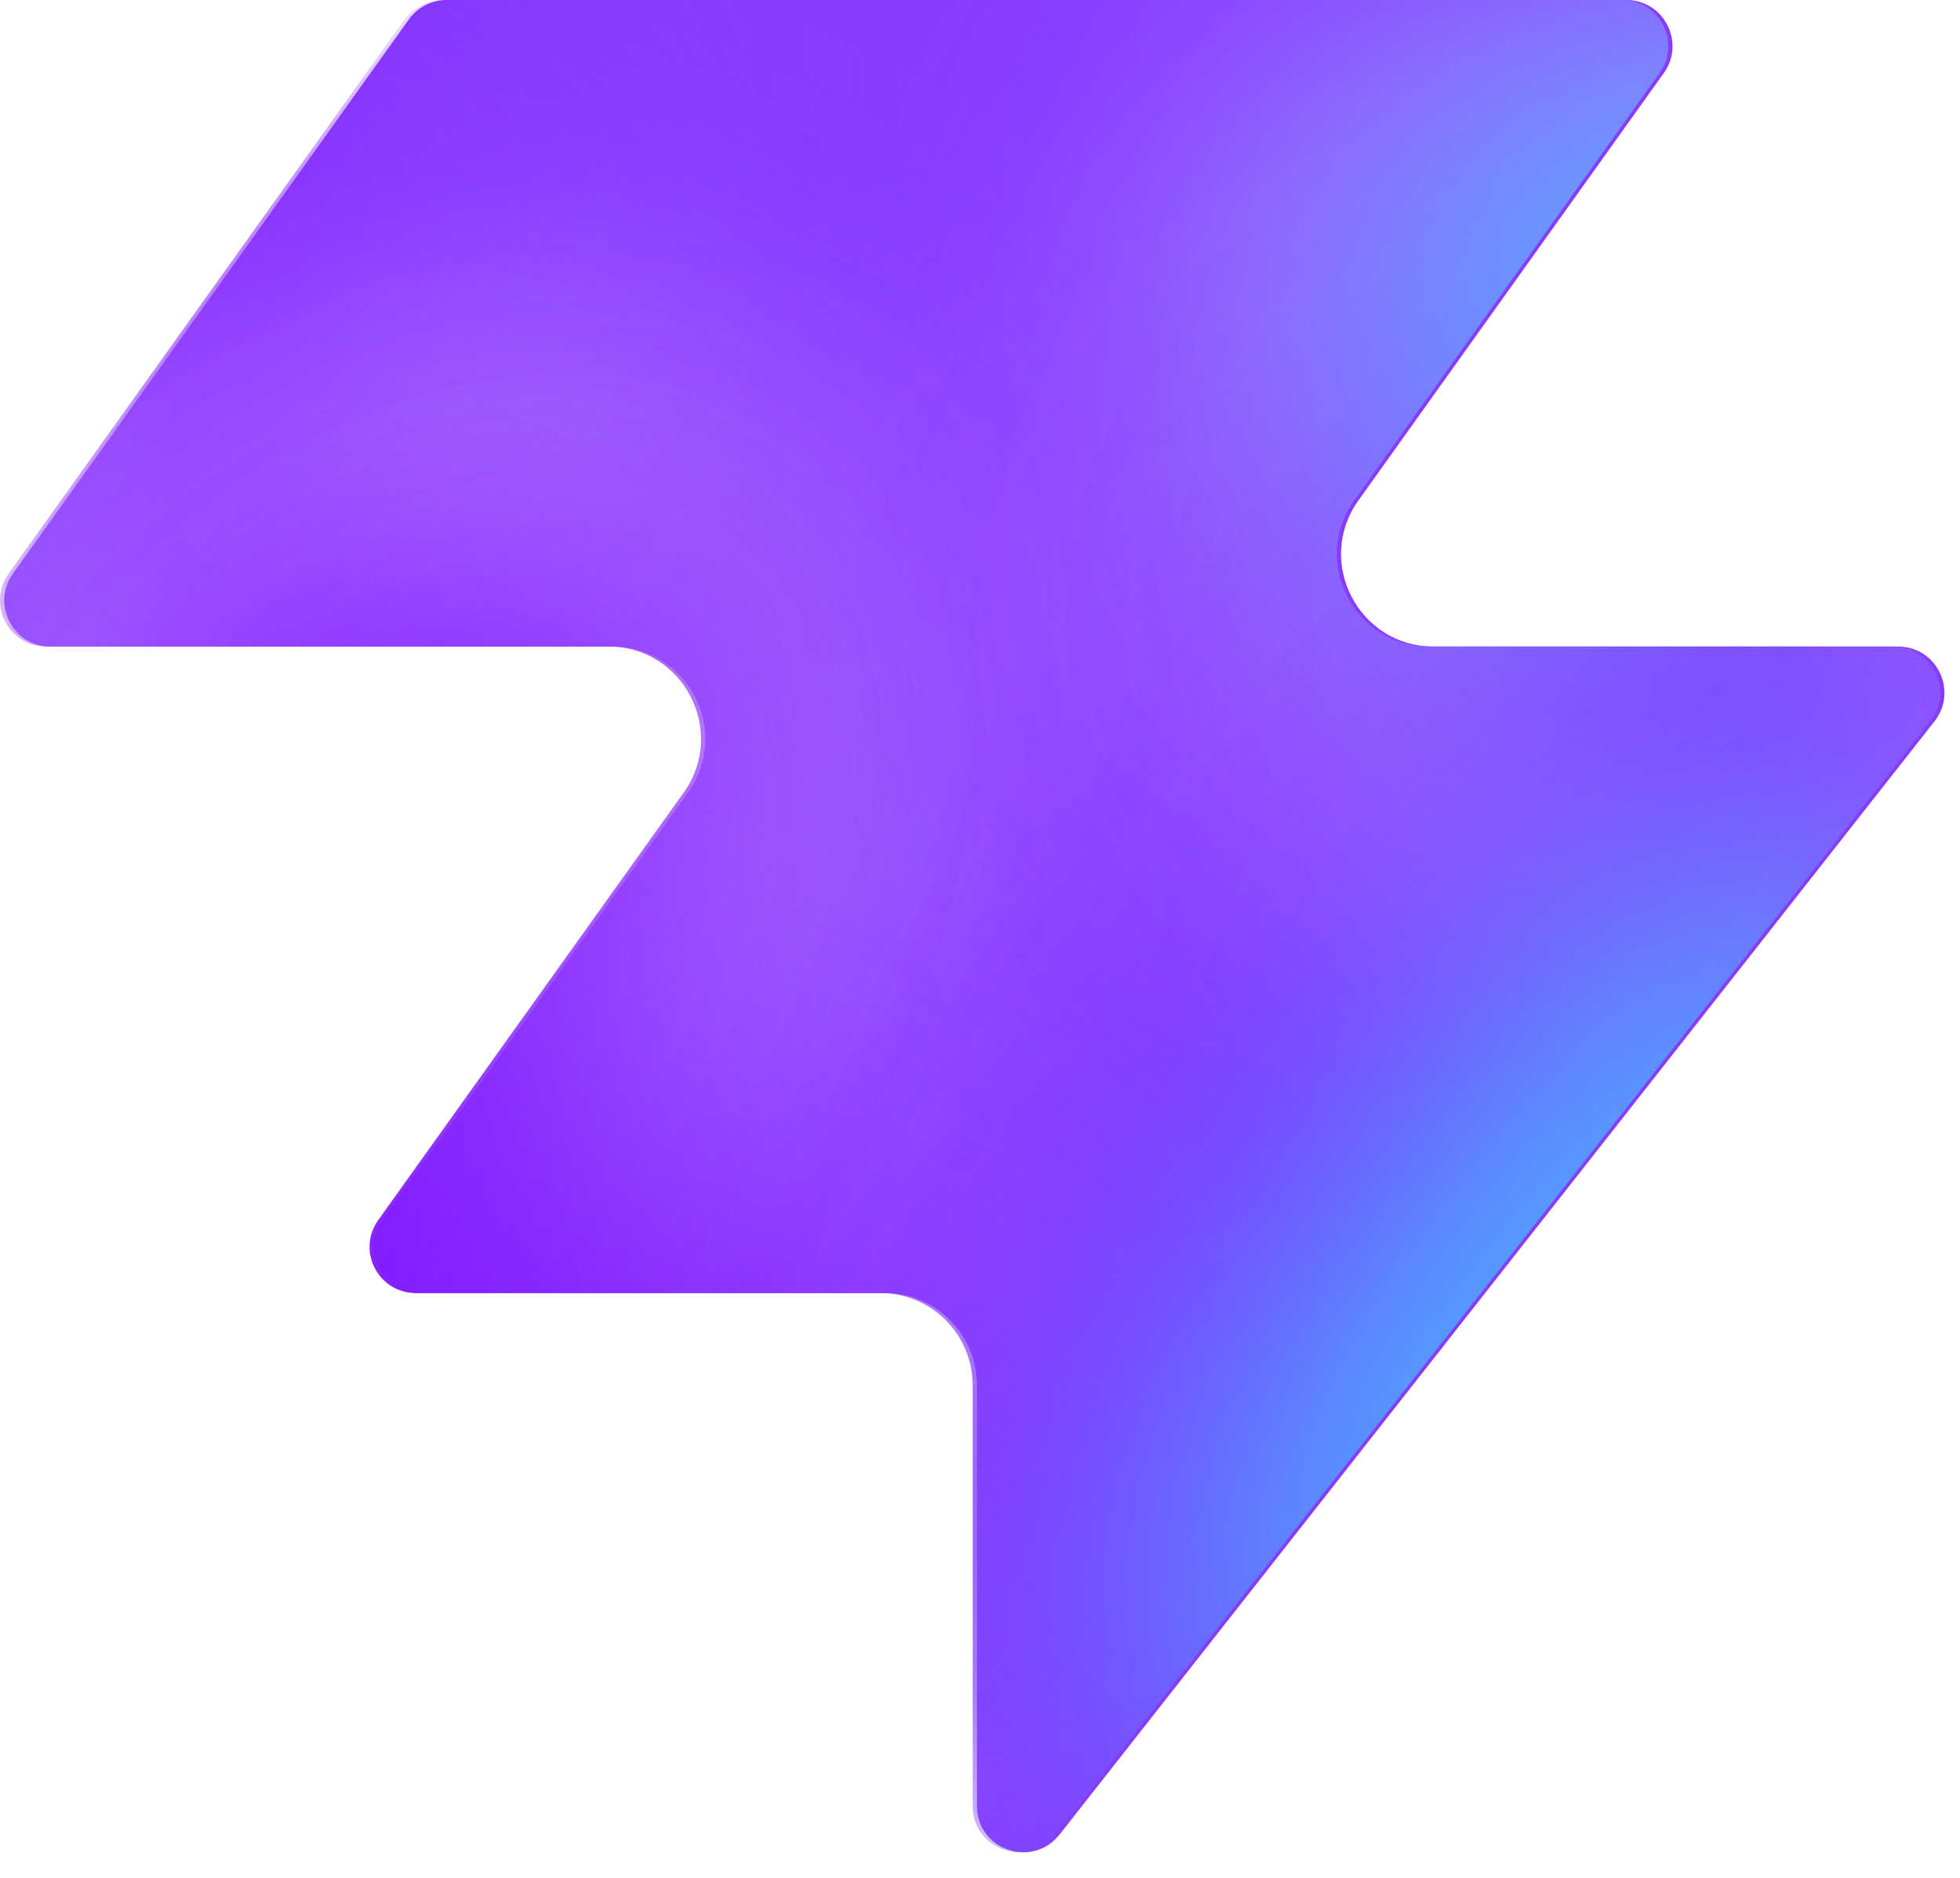
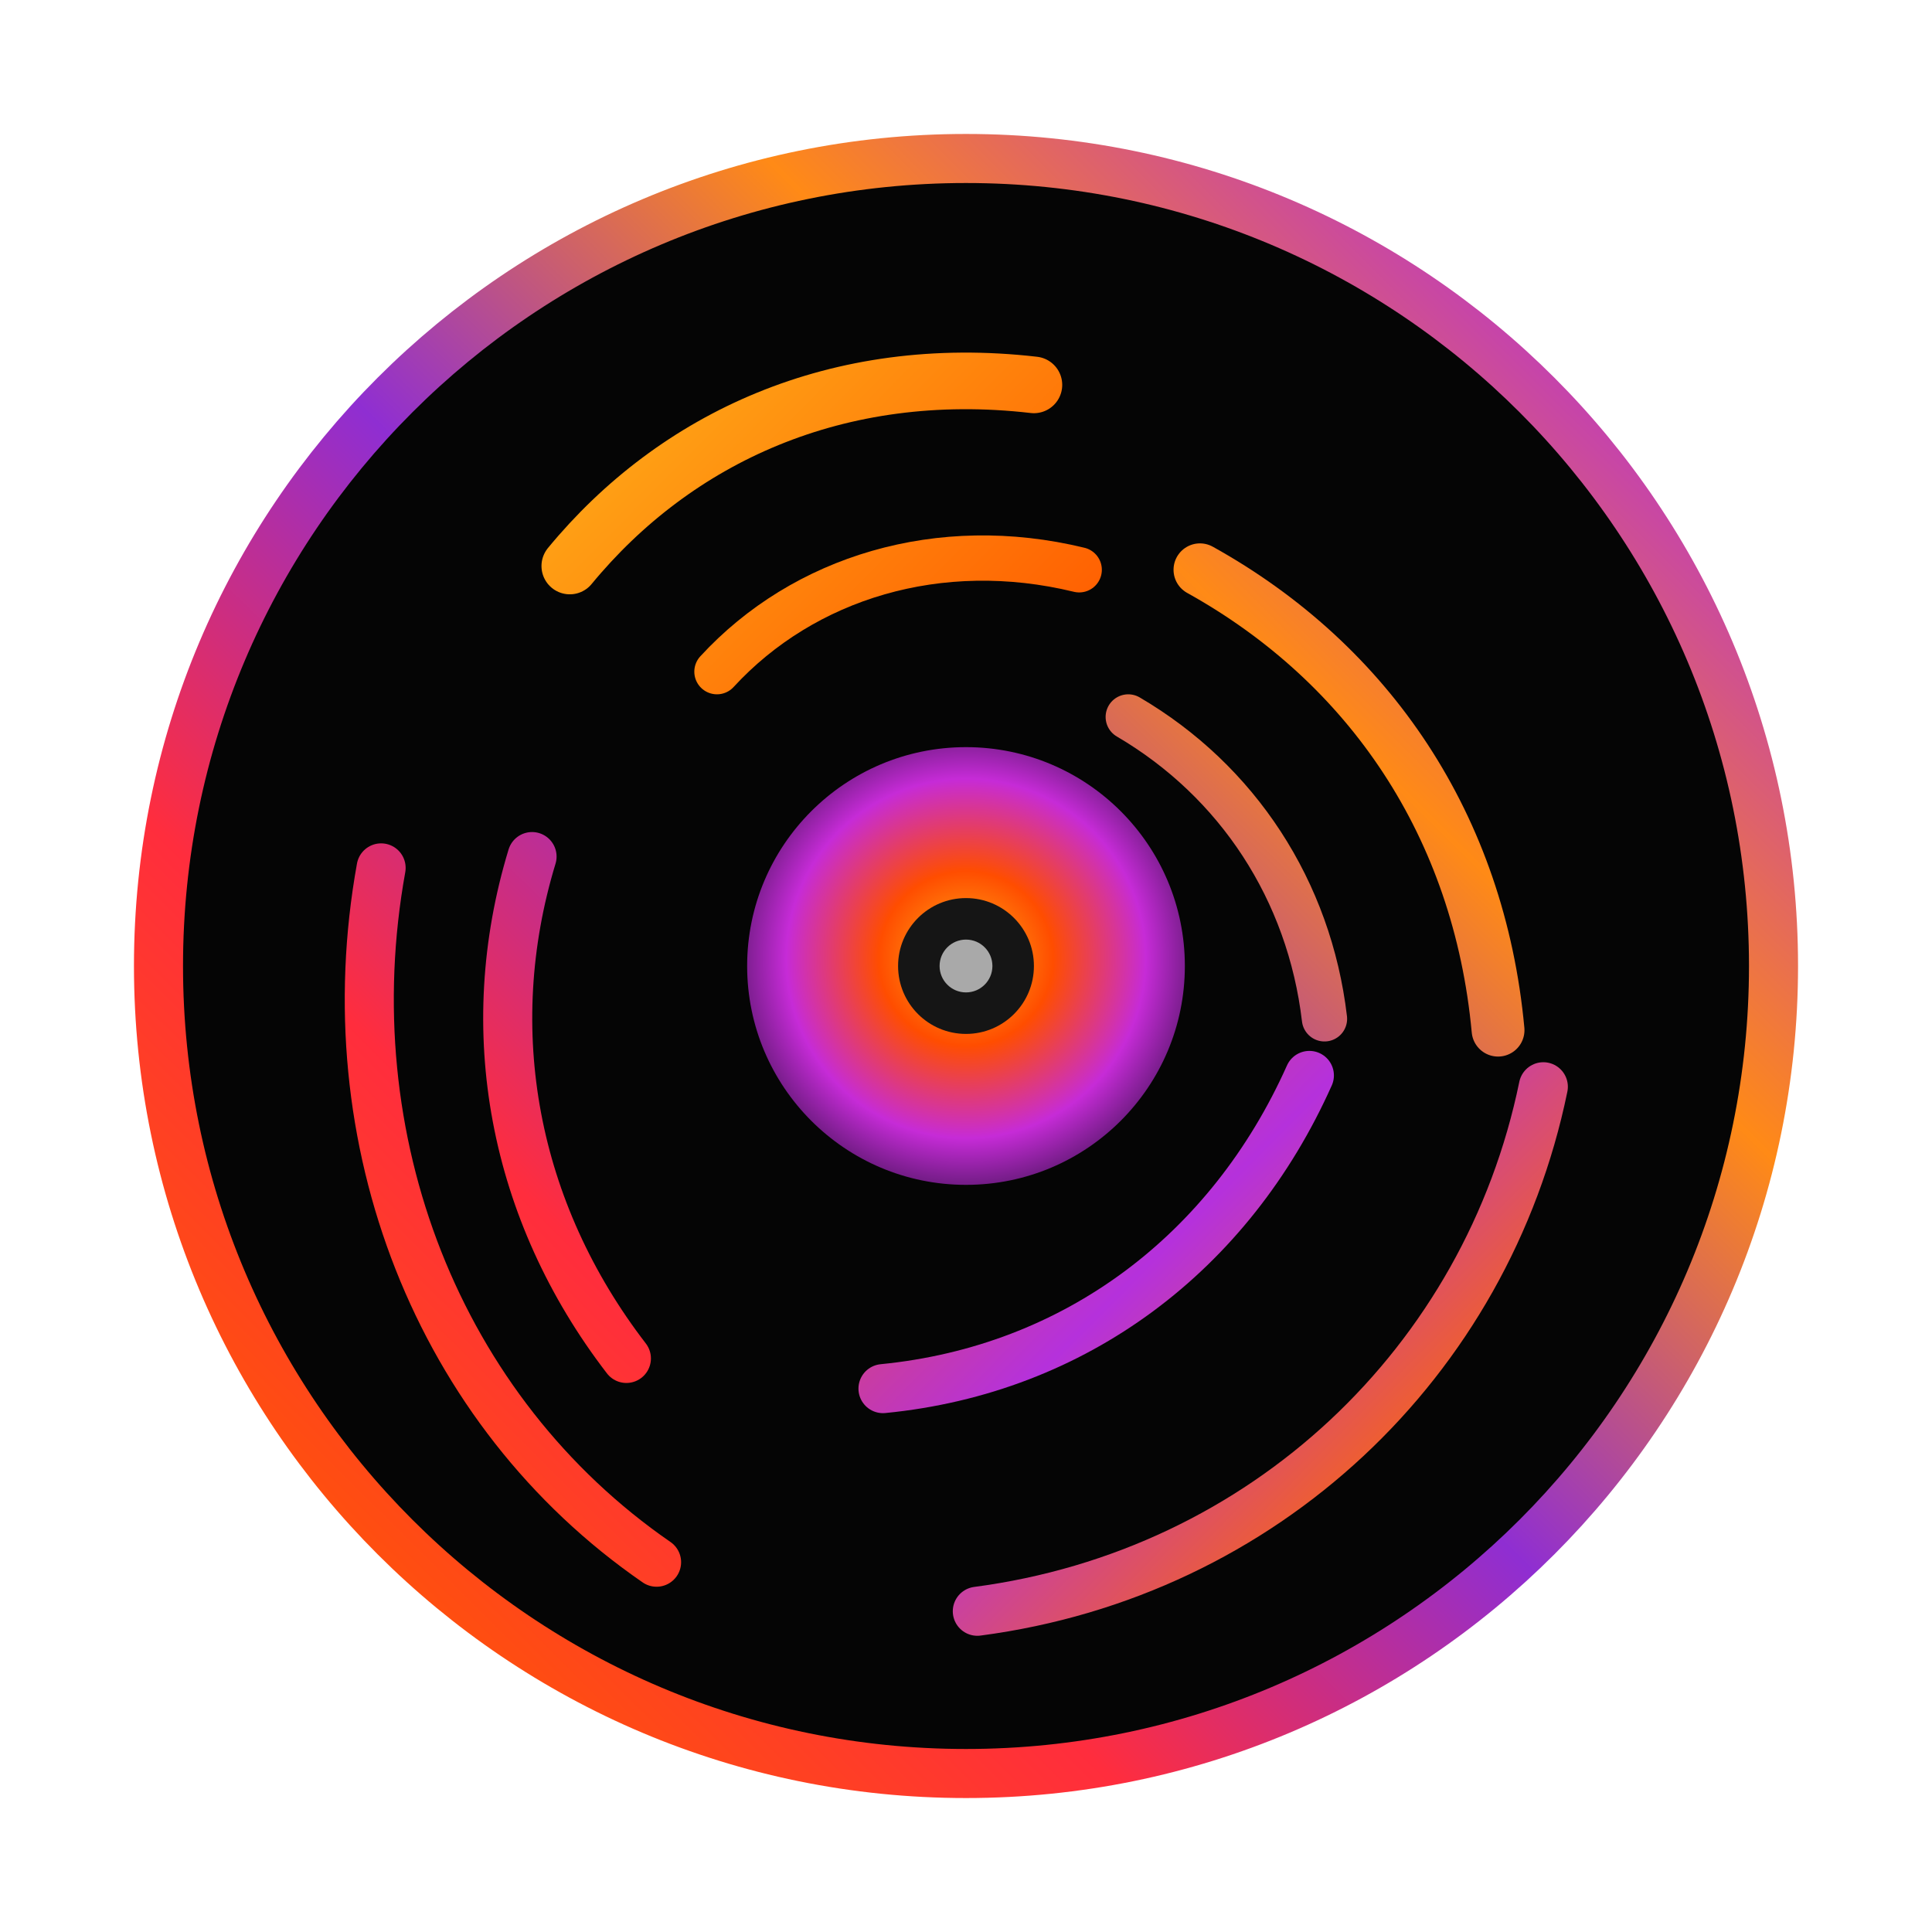
- <svg xmlns="http://www.w3.org/2000/svg" width="48" height="46" fill="none" viewBox="0 0 48 46">
-   <path fill="#863bff" d="M25.946 44.938c-.664.845-2.021.375-2.021-.698V33.937a2.26 2.26 0 0 0-2.262-2.262H10.287c-.92 0-1.456-1.04-.92-1.788l7.48-10.471c1.07-1.497 0-3.578-1.842-3.578H1.237c-.92 0-1.456-1.04-.92-1.788L10.013.474c.214-.297.556-.474.92-.474h28.894c.92 0 1.456 1.04.92 1.788l-7.48 10.471c-1.07 1.498 0 3.579 1.842 3.579h11.377c.943 0 1.473 1.088.89 1.83L25.947 44.94z" style="fill:#863bff;fill:color(display-p3 .525 .23 1);fill-opacity:1" />
-   <mask id="a" width="48" height="46" x="0" y="0" maskUnits="userSpaceOnUse" style="mask-type:alpha">
-     <path fill="#000" d="M25.842 44.938c-.664.844-2.021.375-2.021-.698V33.937a2.26 2.26 0 0 0-2.262-2.262H10.183c-.92 0-1.456-1.04-.92-1.788l7.48-10.471c1.07-1.498 0-3.579-1.842-3.579H1.133c-.92 0-1.456-1.04-.92-1.787L9.91.473c.214-.297.556-.474.92-.474h28.894c.92 0 1.456 1.04.92 1.788l-7.48 10.471c-1.07 1.498 0 3.578 1.842 3.578h11.377c.943 0 1.473 1.088.89 1.832L25.843 44.94z" style="fill:#000;fill-opacity:1" />
-   </mask>
-   <g mask="url(#a)">
-     <g filter="url(#b)">
-       <ellipse cx="5.508" cy="14.704" fill="#ede6ff" rx="5.508" ry="14.704" style="fill:#ede6ff;fill:color(display-p3 .927 .903 1);fill-opacity:1" transform="matrix(.00324 1 1 -.00324 -4.47 31.516)" />
-     </g>
-     <g filter="url(#c)">
-       <ellipse cx="10.399" cy="29.851" fill="#ede6ff" rx="10.399" ry="29.851" style="fill:#ede6ff;fill:color(display-p3 .927 .903 1);fill-opacity:1" transform="matrix(.00324 1 1 -.00324 -39.328 7.883)" />
-     </g>
-     <g filter="url(#d)">
-       <ellipse cx="5.508" cy="30.487" fill="#7e14ff" rx="5.508" ry="30.487" style="fill:#7e14ff;fill:color(display-p3 .492 .077 1);fill-opacity:1" transform="rotate(89.814 -25.913 -14.639)scale(1 -1)" />
-     </g>
-     <g filter="url(#e)">
-       <ellipse cx="5.508" cy="30.599" fill="#7e14ff" rx="5.508" ry="30.599" style="fill:#7e14ff;fill:color(display-p3 .492 .077 1);fill-opacity:1" transform="rotate(89.814 -32.644 -3.334)scale(1 -1)" />
-     </g>
-     <g filter="url(#f)">
-       <ellipse cx="5.508" cy="30.599" fill="#7e14ff" rx="5.508" ry="30.599" style="fill:#7e14ff;fill:color(display-p3 .492 .077 1);fill-opacity:1" transform="matrix(.00324 1 1 -.00324 -34.34 30.47)" />
-     </g>
-     <g filter="url(#g)">
-       <ellipse cx="14.072" cy="22.078" fill="#ede6ff" rx="14.072" ry="22.078" style="fill:#ede6ff;fill:color(display-p3 .927 .903 1);fill-opacity:1" transform="rotate(93.35 24.506 48.493)scale(-1 1)" />
-     </g>
-     <g filter="url(#h)">
-       <ellipse cx="3.47" cy="21.501" fill="#7e14ff" rx="3.47" ry="21.501" style="fill:#7e14ff;fill:color(display-p3 .492 .077 1);fill-opacity:1" transform="rotate(89.009 28.708 47.59)scale(-1 1)" />
-     </g>
-     <g filter="url(#i)">
-       <ellipse cx="3.47" cy="21.501" fill="#7e14ff" rx="3.47" ry="21.501" style="fill:#7e14ff;fill:color(display-p3 .492 .077 1);fill-opacity:1" transform="rotate(89.009 28.708 47.59)scale(-1 1)" />
-     </g>
-     <g filter="url(#j)">
-       <ellipse cx=".387" cy="8.972" fill="#7e14ff" rx="4.407" ry="29.108" style="fill:#7e14ff;fill:color(display-p3 .492 .077 1);fill-opacity:1" transform="rotate(39.51 .387 8.972)" />
-     </g>
-     <g filter="url(#k)">
-       <ellipse cx="47.523" cy="-6.092" fill="#7e14ff" rx="4.407" ry="29.108" style="fill:#7e14ff;fill:color(display-p3 .492 .077 1);fill-opacity:1" transform="rotate(37.892 47.523 -6.092)" />
-     </g>
-     <g filter="url(#l)">
-       <ellipse cx="41.412" cy="6.333" fill="#47bfff" rx="5.971" ry="9.665" style="fill:#47bfff;fill:color(display-p3 .28 .748 1);fill-opacity:1" transform="rotate(37.892 41.412 6.333)" />
-     </g>
-     <g filter="url(#m)">
-       <ellipse cx="-1.879" cy="38.332" fill="#7e14ff" rx="4.407" ry="29.108" style="fill:#7e14ff;fill:color(display-p3 .492 .077 1);fill-opacity:1" transform="rotate(37.892 -1.88 38.332)" />
-     </g>
-     <g filter="url(#n)">
-       <ellipse cx="-1.879" cy="38.332" fill="#7e14ff" rx="4.407" ry="29.108" style="fill:#7e14ff;fill:color(display-p3 .492 .077 1);fill-opacity:1" transform="rotate(37.892 -1.88 38.332)" />
-     </g>
-     <g filter="url(#o)">
-       <ellipse cx="35.651" cy="29.907" fill="#7e14ff" rx="4.407" ry="29.108" style="fill:#7e14ff;fill:color(display-p3 .492 .077 1);fill-opacity:1" transform="rotate(37.892 35.651 29.907)" />
-     </g>
-     <g filter="url(#p)">
-       <ellipse cx="38.418" cy="32.4" fill="#47bfff" rx="5.971" ry="15.297" style="fill:#47bfff;fill:color(display-p3 .28 .748 1);fill-opacity:1" transform="rotate(37.892 38.418 32.4)" />
-     </g>
+ <svg xmlns="http://www.w3.org/2000/svg" width="512" height="512" viewBox="0 0 512 512" fill="none">
+   <defs>
+     <linearGradient id="a" x1="72" y1="430" x2="432" y2="68" gradientUnits="userSpaceOnUse">
+       <stop offset="0" stop-color="#ff5a00" />
+       <stop offset="0.25" stop-color="#ff2d3d" />
+       <stop offset="0.48" stop-color="#8f2ed2" />
+       <stop offset="0.72" stop-color="#ff8a16" />
+       <stop offset="1" stop-color="#b12bdf" />
+     </linearGradient>
+     <linearGradient id="b" x1="118" y1="120" x2="390" y2="390" gradientUnits="userSpaceOnUse">
+       <stop offset="0" stop-color="#ffb31a" />
+       <stop offset="0.42" stop-color="#ff5a00" />
+       <stop offset="0.74" stop-color="#b531dc" />
+       <stop offset="1" stop-color="#ff6b00" />
+     </linearGradient>
+     <radialGradient id="c" cx="0" cy="0" r="1" gradientUnits="userSpaceOnUse" gradientTransform="translate(256 254) rotate(90) scale(66)">
+       <stop offset="0" stop-color="#ffb31a" />
+       <stop offset="0.35" stop-color="#ff4d00" />
+       <stop offset="0.72" stop-color="#c62bd7" />
+       <stop offset="1" stop-color="#4a155e" />
+     </radialGradient>
+   </defs>
+   <circle cx="256" cy="256" r="214" fill="#050505" stroke="url(#a)" stroke-width="13" />
+   <g stroke-linecap="round" stroke-linejoin="round">
+     <path d="M151 150C179 116 222 96 274 102" stroke="url(#b)" stroke-width="15" />
+     <path d="M190 178C213 153 249 142 286 151" stroke="url(#b)" stroke-width="12" />
+     <path d="M141 227C127 273 136 321 166 360" stroke="url(#a)" stroke-width="13" />
+     <path d="M101 230C88 302 116 374 174 414" stroke="url(#a)" stroke-width="13" />
+     <path d="M318 151C363 176 392 219 397 273" stroke="url(#a)" stroke-width="14" />
+     <path d="M299 190C328 207 347 236 351 270" stroke="url(#a)" stroke-width="12" />
+     <path d="M347 285C326 332 285 363 234 368" stroke="url(#b)" stroke-width="13" />
+     <path d="M409 288C394 361 335 417 259 427" stroke="url(#b)" stroke-width="13" />
  </g>
-   <defs>
-     <filter id="b" width="60.045" height="41.654" x="-19.77" y="16.149" color-interpolation-filters="sRGB" filterUnits="userSpaceOnUse">
-       <feFlood flood-opacity="0" result="BackgroundImageFix" />
-       <feBlend in="SourceGraphic" in2="BackgroundImageFix" result="shape" />
-       <feGaussianBlur result="effect1_foregroundBlur_2002_17158" stdDeviation="7.659" />
-     </filter>
-     <filter id="c" width="90.34" height="51.437" x="-54.613" y="-7.533" color-interpolation-filters="sRGB" filterUnits="userSpaceOnUse">
-       <feFlood flood-opacity="0" result="BackgroundImageFix" />
-       <feBlend in="SourceGraphic" in2="BackgroundImageFix" result="shape" />
-       <feGaussianBlur result="effect1_foregroundBlur_2002_17158" stdDeviation="7.659" />
-     </filter>
-     <filter id="d" width="79.355" height="29.4" x="-49.64" y="2.03" color-interpolation-filters="sRGB" filterUnits="userSpaceOnUse">
-       <feFlood flood-opacity="0" result="BackgroundImageFix" />
-       <feBlend in="SourceGraphic" in2="BackgroundImageFix" result="shape" />
-       <feGaussianBlur result="effect1_foregroundBlur_2002_17158" stdDeviation="4.596" />
-     </filter>
-     <filter id="e" width="79.579" height="29.4" x="-45.045" y="20.029" color-interpolation-filters="sRGB" filterUnits="userSpaceOnUse">
-       <feFlood flood-opacity="0" result="BackgroundImageFix" />
-       <feBlend in="SourceGraphic" in2="BackgroundImageFix" result="shape" />
-       <feGaussianBlur result="effect1_foregroundBlur_2002_17158" stdDeviation="4.596" />
-     </filter>
-     <filter id="f" width="79.579" height="29.4" x="-43.513" y="21.178" color-interpolation-filters="sRGB" filterUnits="userSpaceOnUse">
-       <feFlood flood-opacity="0" result="BackgroundImageFix" />
-       <feBlend in="SourceGraphic" in2="BackgroundImageFix" result="shape" />
-       <feGaussianBlur result="effect1_foregroundBlur_2002_17158" stdDeviation="4.596" />
-     </filter>
-     <filter id="g" width="74.749" height="58.852" x="15.756" y="-17.901" color-interpolation-filters="sRGB" filterUnits="userSpaceOnUse">
-       <feFlood flood-opacity="0" result="BackgroundImageFix" />
-       <feBlend in="SourceGraphic" in2="BackgroundImageFix" result="shape" />
-       <feGaussianBlur result="effect1_foregroundBlur_2002_17158" stdDeviation="7.659" />
-     </filter>
-     <filter id="h" width="61.377" height="25.362" x="23.548" y="2.284" color-interpolation-filters="sRGB" filterUnits="userSpaceOnUse">
-       <feFlood flood-opacity="0" result="BackgroundImageFix" />
-       <feBlend in="SourceGraphic" in2="BackgroundImageFix" result="shape" />
-       <feGaussianBlur result="effect1_foregroundBlur_2002_17158" stdDeviation="4.596" />
-     </filter>
-     <filter id="i" width="61.377" height="25.362" x="23.548" y="2.284" color-interpolation-filters="sRGB" filterUnits="userSpaceOnUse">
-       <feFlood flood-opacity="0" result="BackgroundImageFix" />
-       <feBlend in="SourceGraphic" in2="BackgroundImageFix" result="shape" />
-       <feGaussianBlur result="effect1_foregroundBlur_2002_17158" stdDeviation="4.596" />
-     </filter>
-     <filter id="j" width="56.045" height="63.649" x="-27.636" y="-22.853" color-interpolation-filters="sRGB" filterUnits="userSpaceOnUse">
-       <feFlood flood-opacity="0" result="BackgroundImageFix" />
-       <feBlend in="SourceGraphic" in2="BackgroundImageFix" result="shape" />
-       <feGaussianBlur result="effect1_foregroundBlur_2002_17158" stdDeviation="4.596" />
-     </filter>
-     <filter id="k" width="54.814" height="64.646" x="20.116" y="-38.415" color-interpolation-filters="sRGB" filterUnits="userSpaceOnUse">
-       <feFlood flood-opacity="0" result="BackgroundImageFix" />
-       <feBlend in="SourceGraphic" in2="BackgroundImageFix" result="shape" />
-       <feGaussianBlur result="effect1_foregroundBlur_2002_17158" stdDeviation="4.596" />
-     </filter>
-     <filter id="l" width="33.541" height="35.313" x="24.641" y="-11.323" color-interpolation-filters="sRGB" filterUnits="userSpaceOnUse">
-       <feFlood flood-opacity="0" result="BackgroundImageFix" />
-       <feBlend in="SourceGraphic" in2="BackgroundImageFix" result="shape" />
-       <feGaussianBlur result="effect1_foregroundBlur_2002_17158" stdDeviation="4.596" />
-     </filter>
-     <filter id="m" width="54.814" height="64.646" x="-29.286" y="6.009" color-interpolation-filters="sRGB" filterUnits="userSpaceOnUse">
-       <feFlood flood-opacity="0" result="BackgroundImageFix" />
-       <feBlend in="SourceGraphic" in2="BackgroundImageFix" result="shape" />
-       <feGaussianBlur result="effect1_foregroundBlur_2002_17158" stdDeviation="4.596" />
-     </filter>
-     <filter id="n" width="54.814" height="64.646" x="-29.286" y="6.009" color-interpolation-filters="sRGB" filterUnits="userSpaceOnUse">
-       <feFlood flood-opacity="0" result="BackgroundImageFix" />
-       <feBlend in="SourceGraphic" in2="BackgroundImageFix" result="shape" />
-       <feGaussianBlur result="effect1_foregroundBlur_2002_17158" stdDeviation="4.596" />
-     </filter>
-     <filter id="o" width="54.814" height="64.646" x="8.244" y="-2.416" color-interpolation-filters="sRGB" filterUnits="userSpaceOnUse">
-       <feFlood flood-opacity="0" result="BackgroundImageFix" />
-       <feBlend in="SourceGraphic" in2="BackgroundImageFix" result="shape" />
-       <feGaussianBlur result="effect1_foregroundBlur_2002_17158" stdDeviation="4.596" />
-     </filter>
-     <filter id="p" width="39.409" height="43.623" x="18.713" y="10.588" color-interpolation-filters="sRGB" filterUnits="userSpaceOnUse">
-       <feFlood flood-opacity="0" result="BackgroundImageFix" />
-       <feBlend in="SourceGraphic" in2="BackgroundImageFix" result="shape" />
-       <feGaussianBlur result="effect1_foregroundBlur_2002_17158" stdDeviation="4.596" />
-     </filter>
-   </defs>
+   <circle cx="256" cy="256" r="58" fill="url(#c)" />
+   <circle cx="256" cy="256" r="18" fill="#151515" />
+   <circle cx="256" cy="256" r="7" fill="#a9a9a9" />
</svg>
